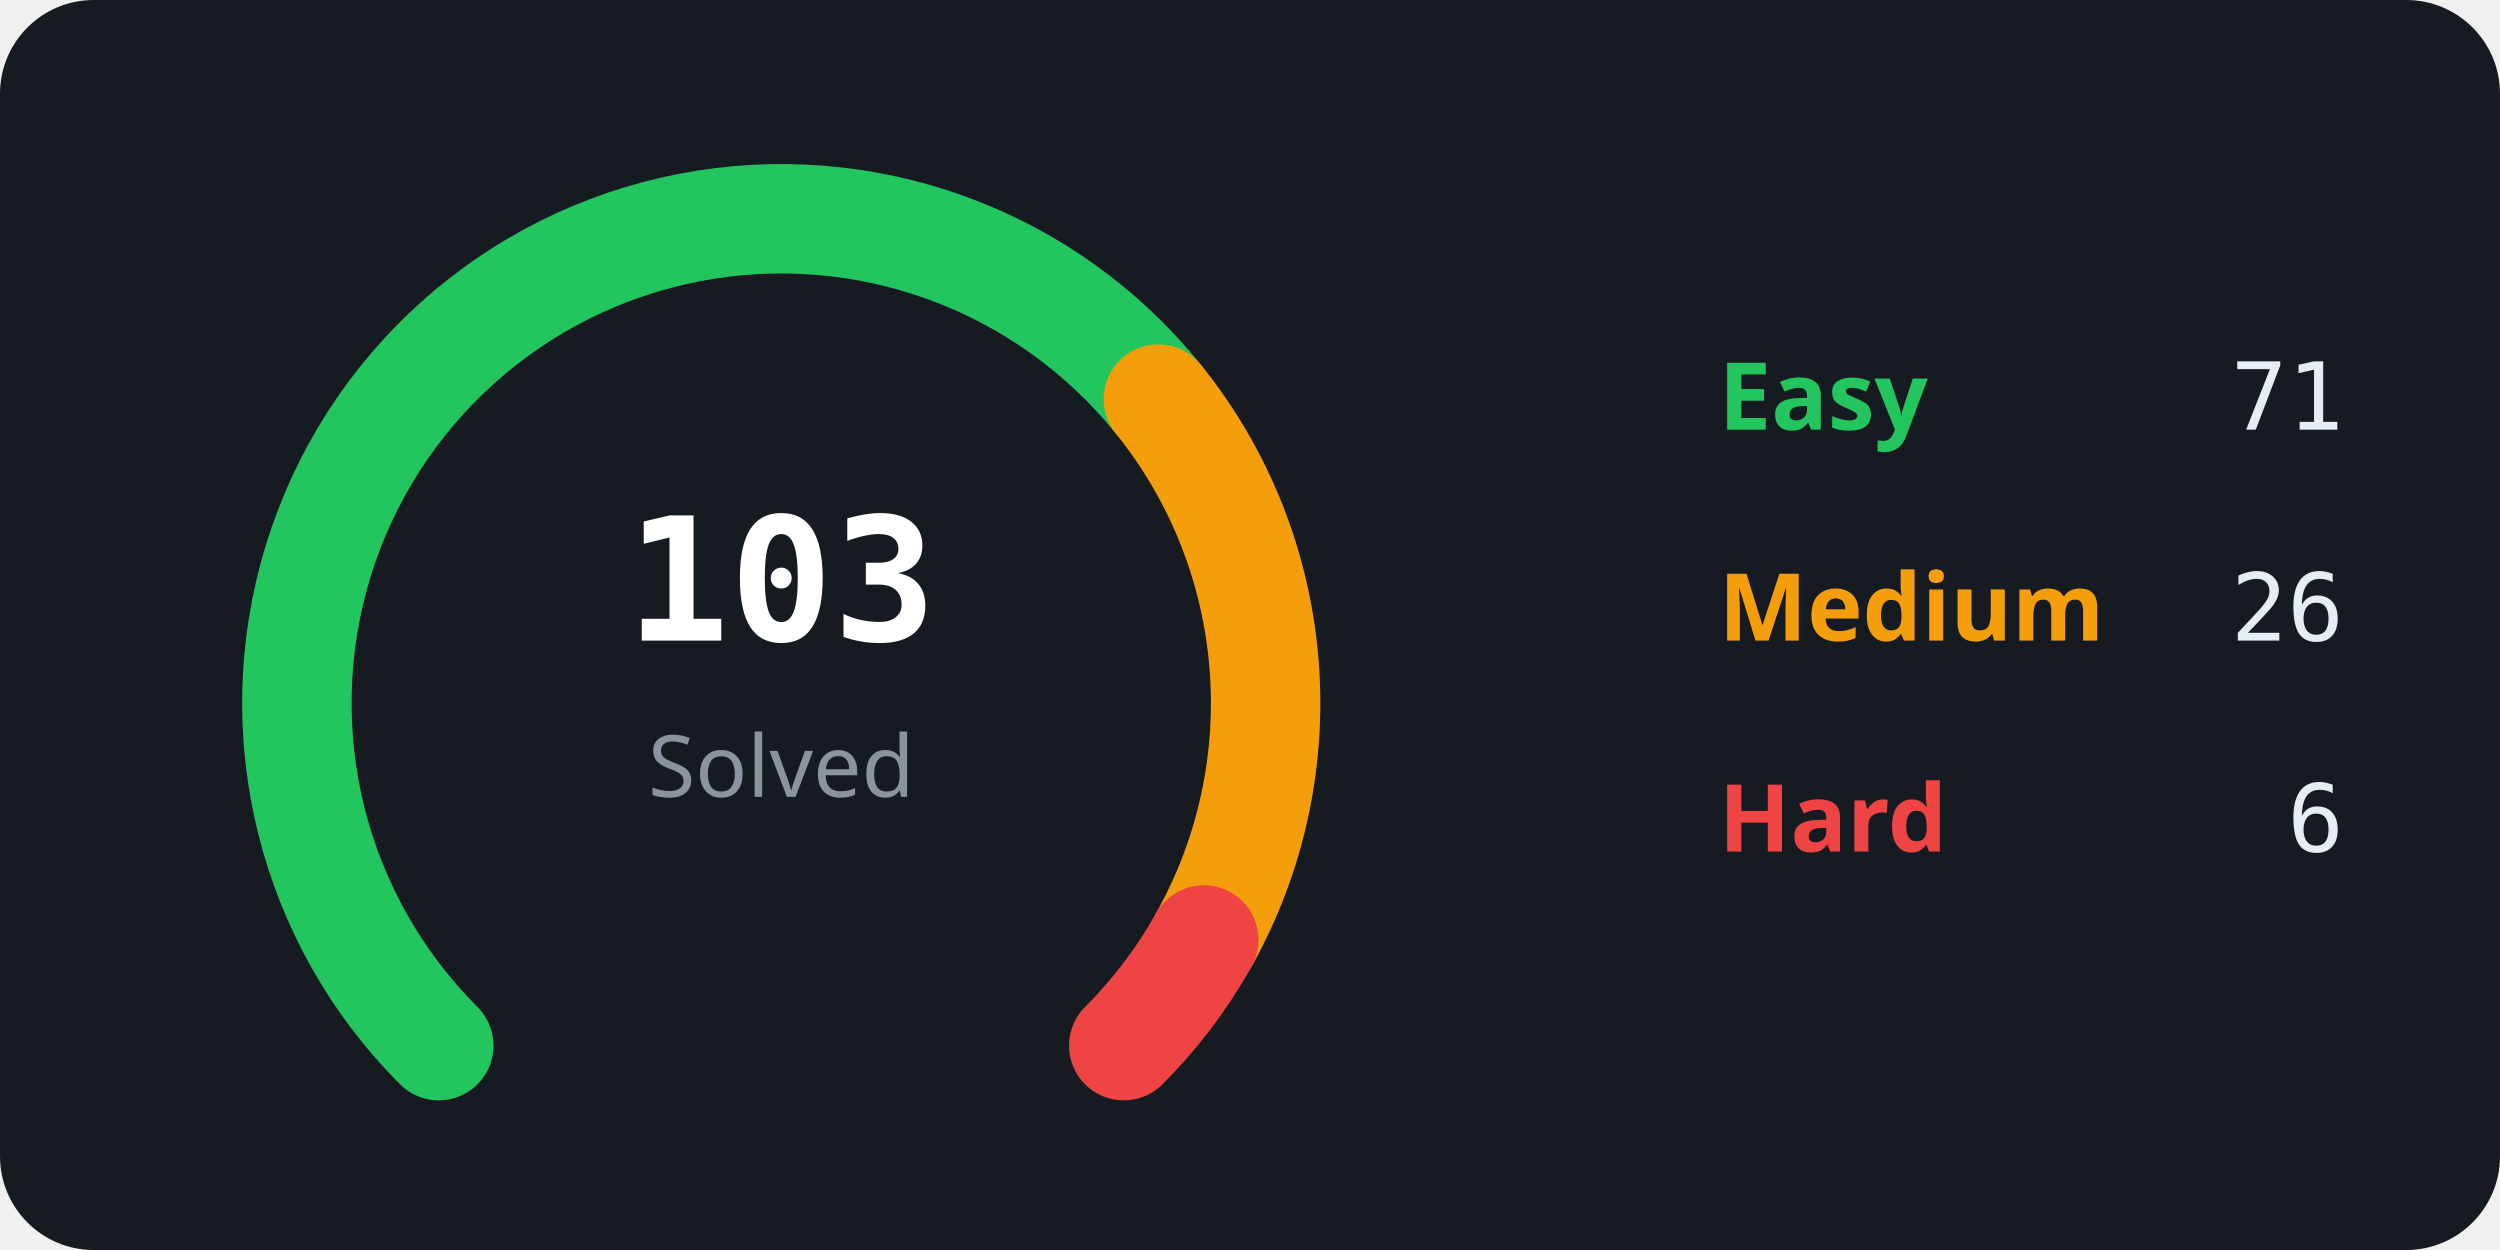
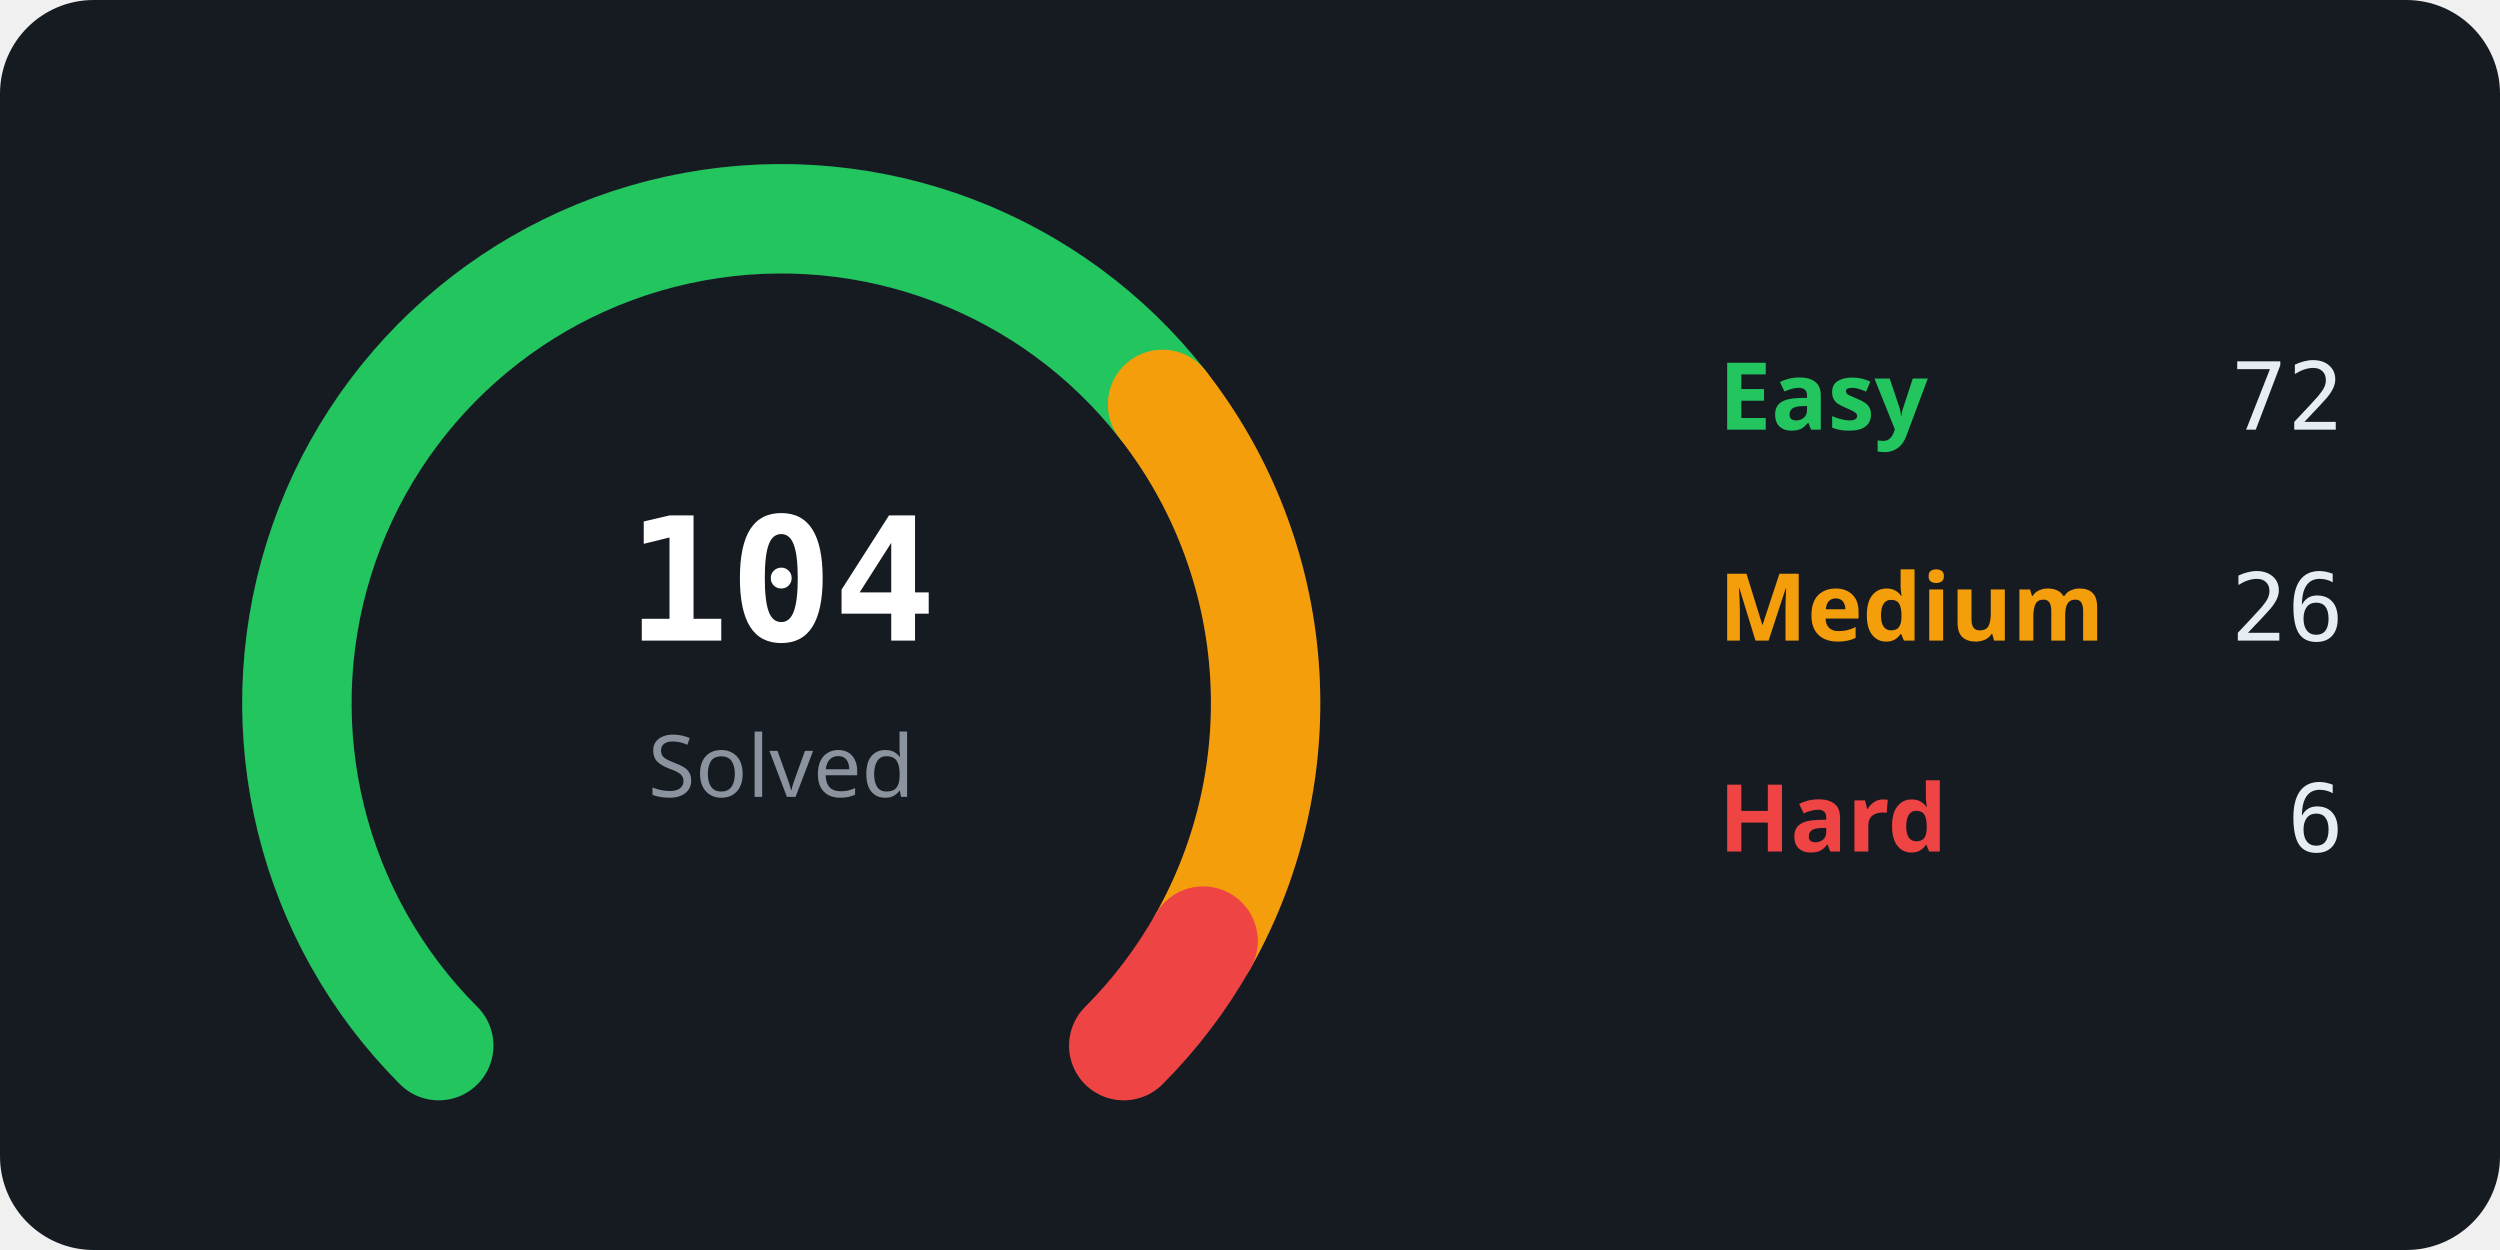
<svg xmlns="http://www.w3.org/2000/svg" width="320" height="160" viewBox="0 0 320 160">
  <rect width="320" height="160" rx="12" fill="#161b22" />
  <path d="M 56.159,133.841 A 62,62 0 1,1 143.841,133.841" stroke="#2d2d3d" stroke-width="14" fill="none" stroke-linecap="round" />
-   <path d="M 56.159,133.841 A 62,62 0 1,1 148.262,51.080" stroke="#22c55e" stroke-width="14" fill="none" stroke-linecap="round" />
-   <path d="M 148.262,51.080 A 62,62 0 0,1 154.083,120.315" stroke="#f59e0b" stroke-width="14" fill="none" stroke-linecap="round" />
-   <path d="M 154.083,120.315 A 62,62 0 0,1 143.841,133.841" stroke="#ef4444" stroke-width="14" fill="none" stroke-linecap="round" />
-   <text x="100" y="82" text-anchor="middle" fill="white" font-size="22" font-weight="bold" font-family="monospace">103</text>
+   <path d="M 56.159,133.841 A 62,62 0 1,1 148.805,51.763" stroke="#22c55e" stroke-width="14" fill="none" stroke-linecap="round" />
+   <path d="M 148.805,51.763 A 62,62 0 0,1 154.003,120.458" stroke="#f59e0b" stroke-width="14" fill="none" stroke-linecap="round" />
+   <path d="M 154.003,120.458 A 62,62 0 0,1 143.841,133.841" stroke="#ef4444" stroke-width="14" fill="none" stroke-linecap="round" />
+   <text x="100" y="82" text-anchor="middle" fill="white" font-size="22" font-weight="bold" font-family="monospace">104</text>
  <text x="100" y="102" text-anchor="middle" fill="#8b949e" font-size="11" font-family="sans-serif">Solved</text>
  <text x="220" y="55" fill="#22c55e" font-size="12" font-weight="bold" font-family="sans-serif">Easy</text>
-   <text x="300" y="55" fill="#e6edf3" font-size="12" font-family="monospace" text-anchor="end">71</text>
+   <text x="300" y="55" fill="#e6edf3" font-size="12" font-family="monospace" text-anchor="end">72</text>
  <text x="220" y="82" fill="#f59e0b" font-size="12" font-weight="bold" font-family="sans-serif">Medium</text>
  <text x="300" y="82" fill="#e6edf3" font-size="12" font-family="monospace" text-anchor="end">26</text>
  <text x="220" y="109" fill="#ef4444" font-size="12" font-weight="bold" font-family="sans-serif">Hard</text>
  <text x="300" y="109" fill="#e6edf3" font-size="12" font-family="monospace" text-anchor="end">6</text>
</svg>
